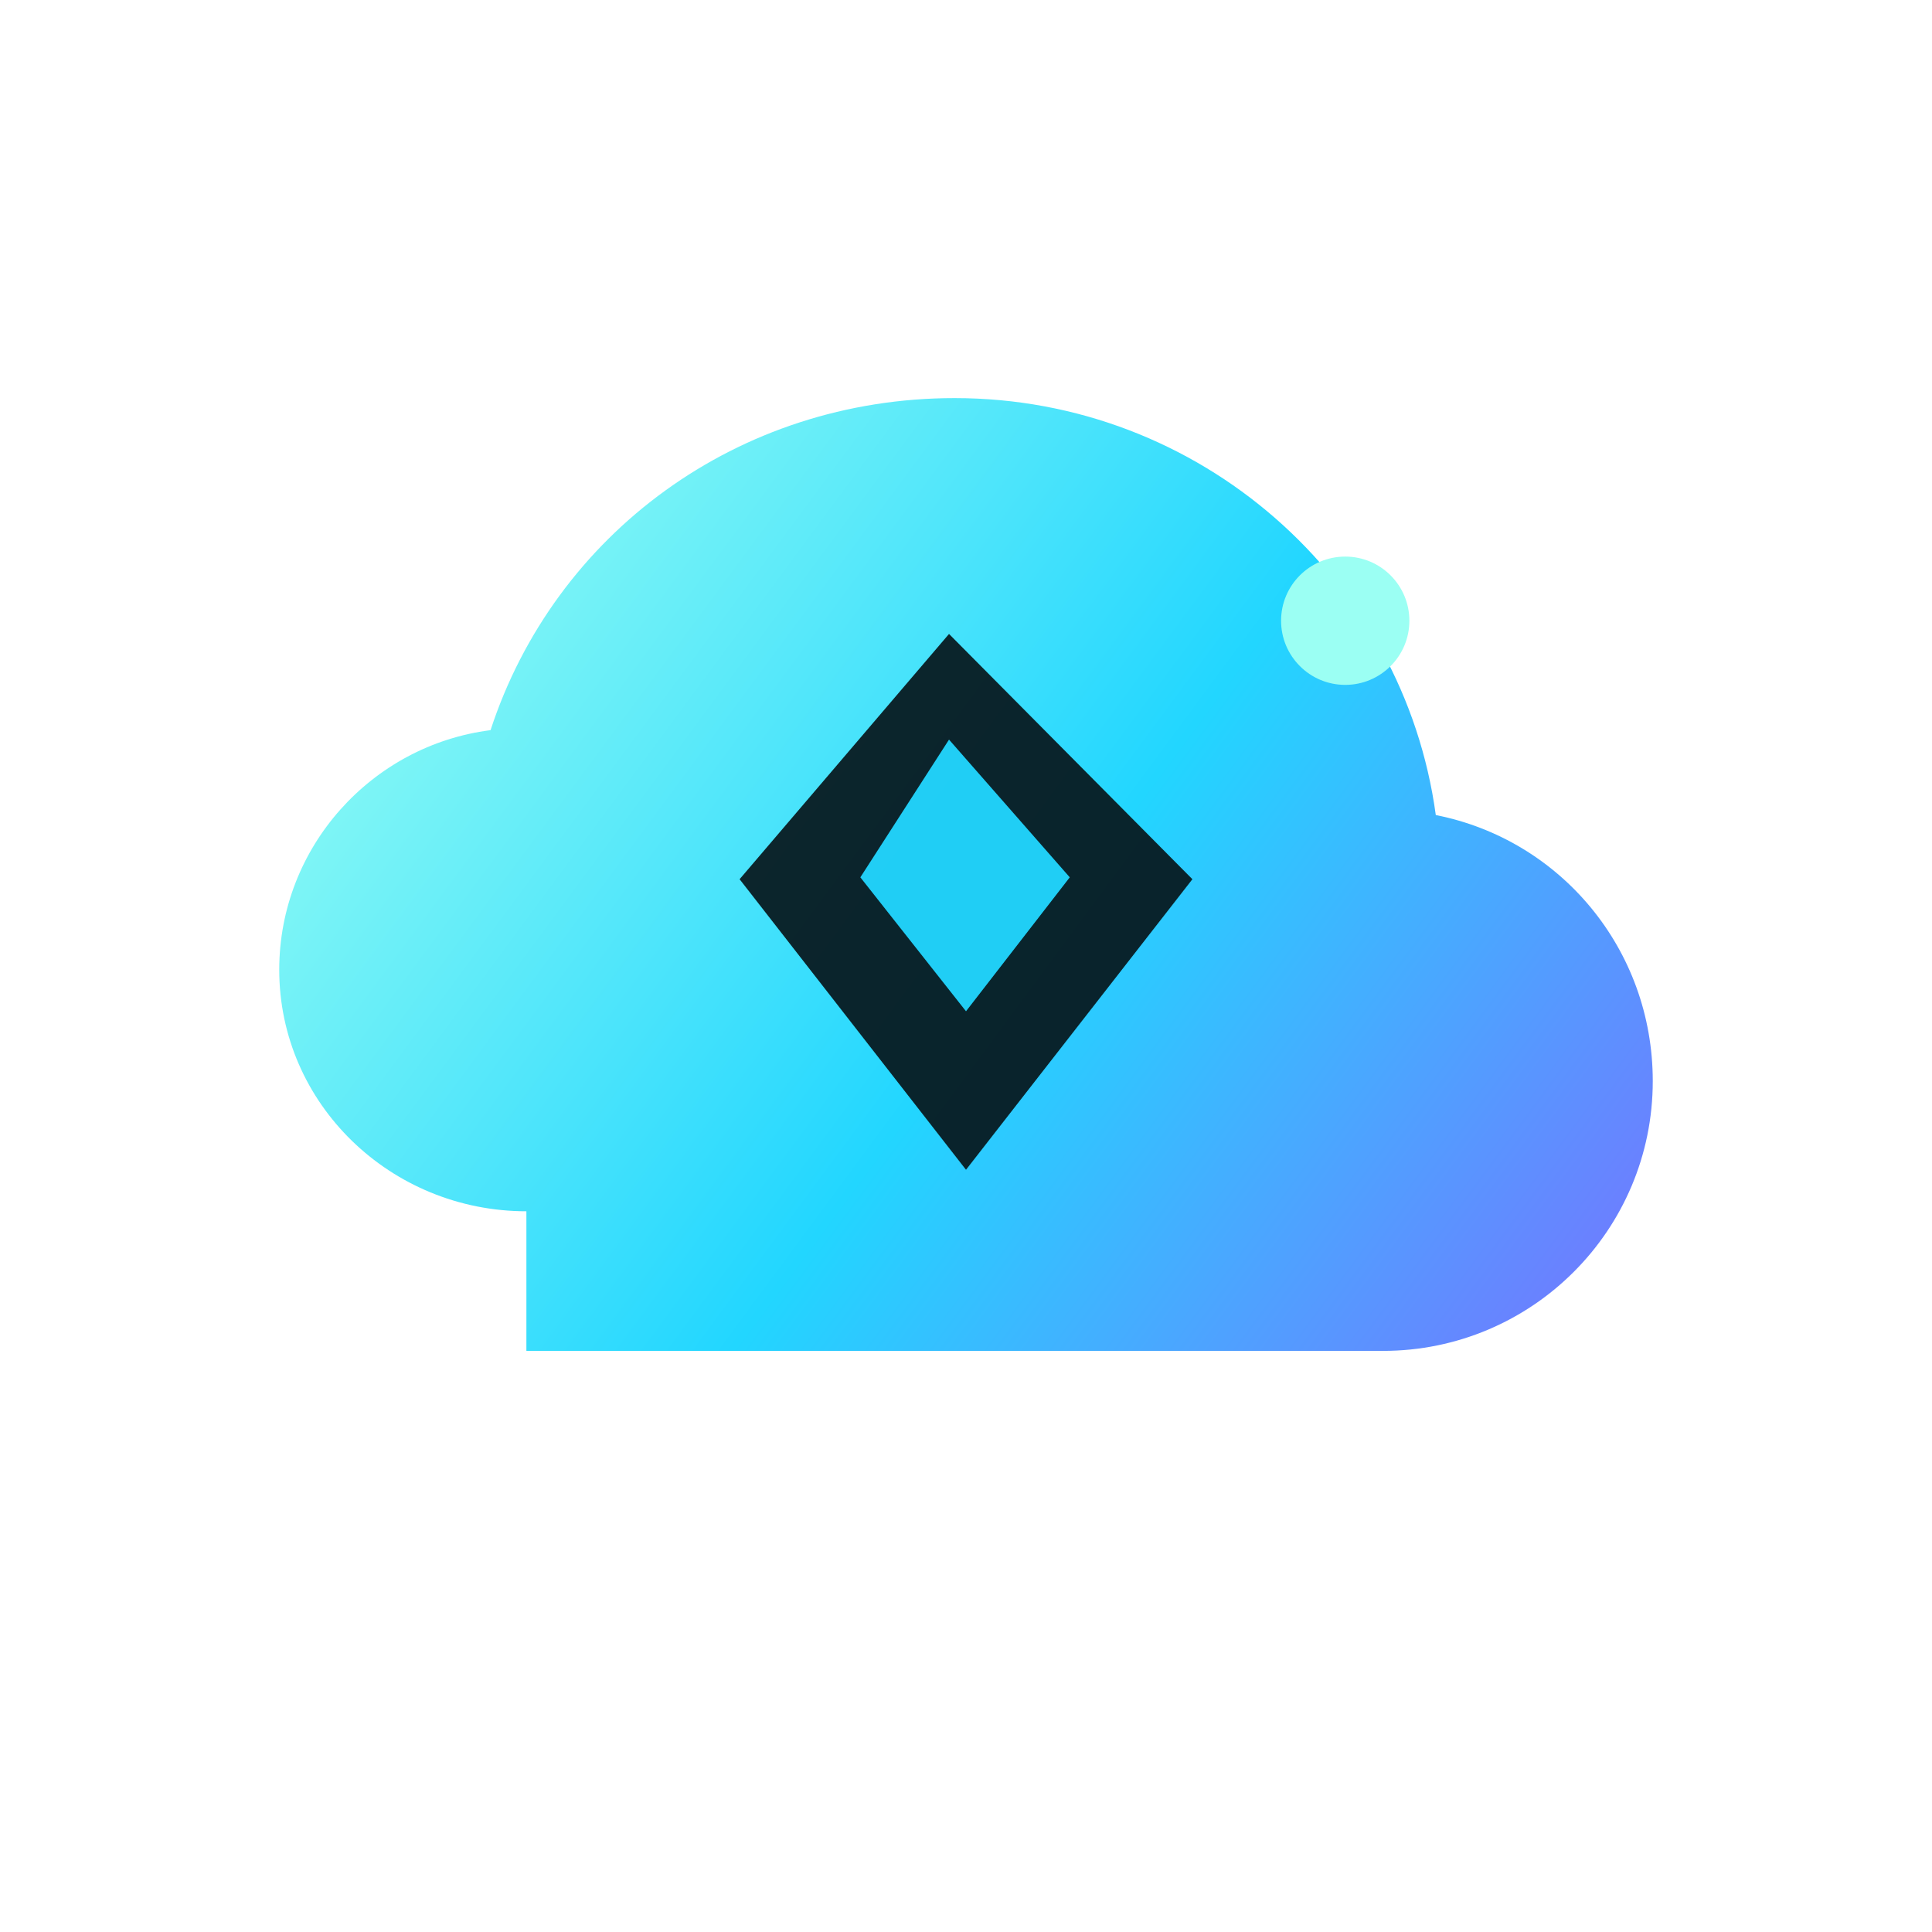
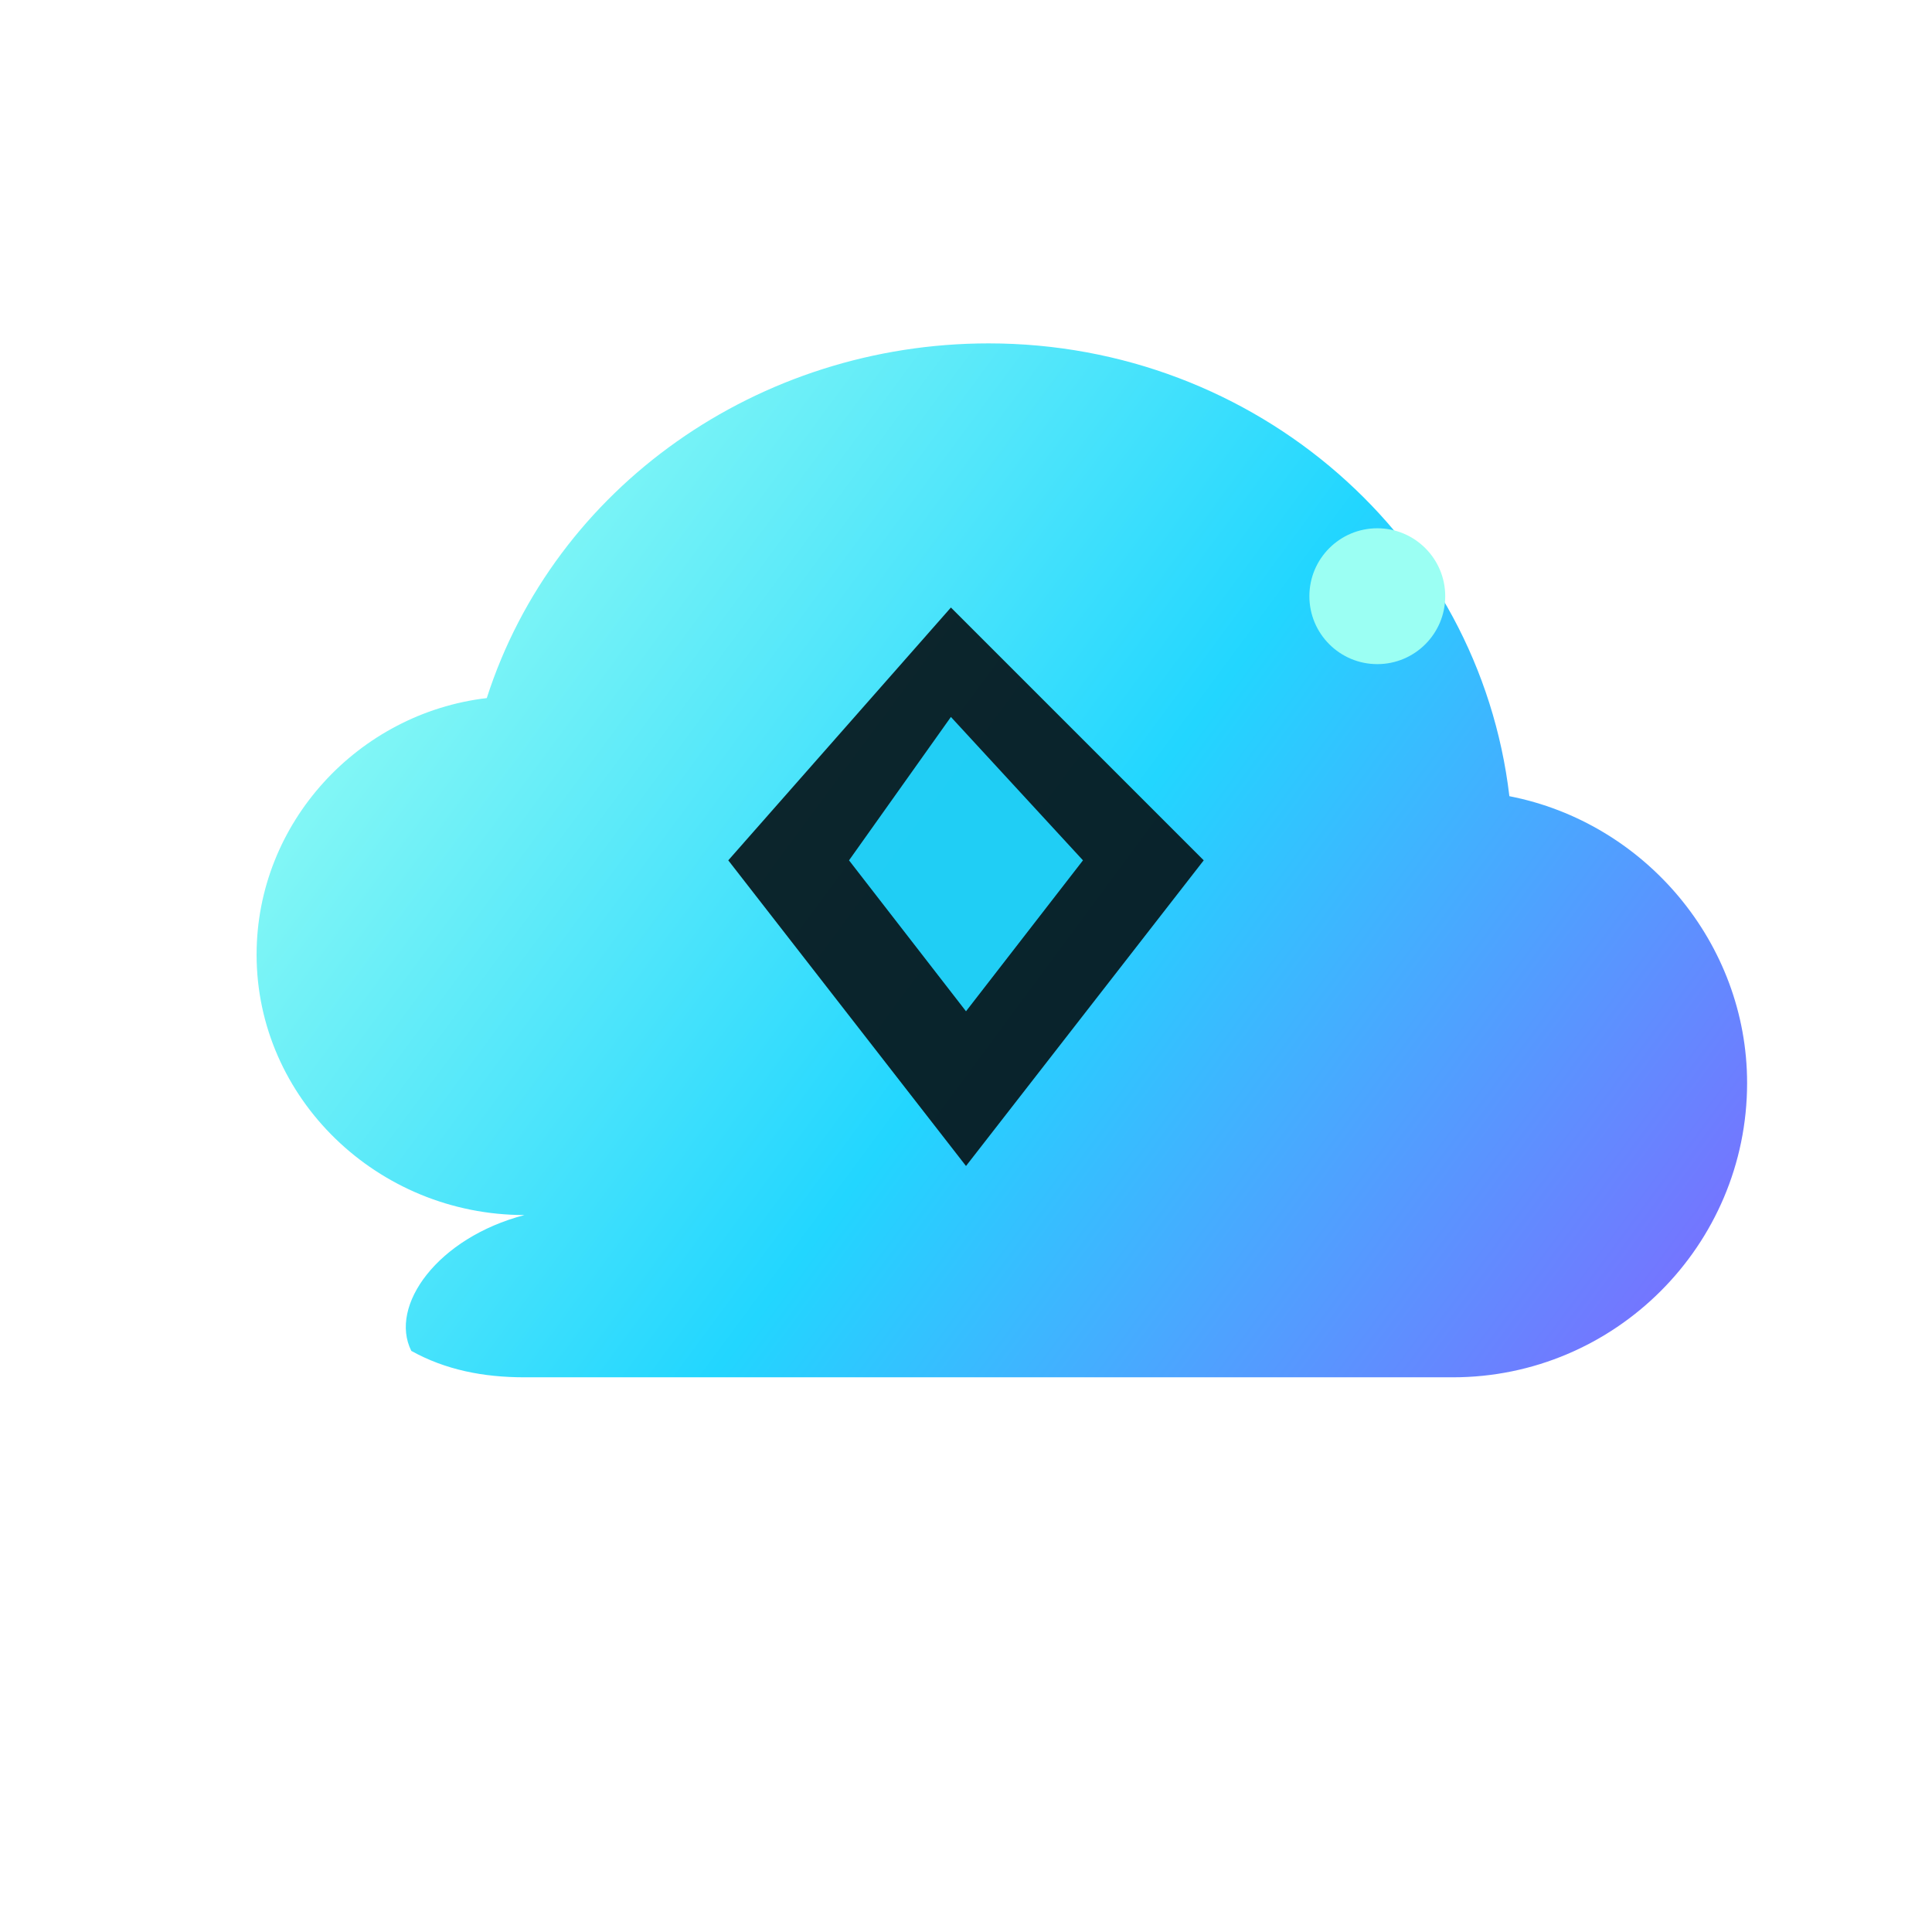
<svg xmlns="http://www.w3.org/2000/svg" width="1024" height="1024" viewBox="0 0 1024 1024" role="img" aria-labelledby="title desc">
  <defs>
    <linearGradient id="mark" x1="174" y1="254" x2="864" y2="764" gradientUnits="userSpaceOnUse">
      <stop offset="0" stop-color="#9BFFF3" />
      <stop offset=".52" stop-color="#22D6FF" />
      <stop offset="1" stop-color="#7B6DFF" />
    </linearGradient>
  </defs>
-   <path d="M279 642c-72 0-131-57-131-128 0-65 49-119 112-127 34-104 131-176 246-176 130 0 238 96 255 221 66 13 115 71 115 141 0 79-64 143-143 143H279Z" fill="url(#mark)" />
-   <path d="M503 336 632 466 512 620 392 466Z" fill="#07151A" opacity=".92" />
-   <path d="M503 392 567 465 512 536 456 465Z" fill="#22D6FF" opacity=".95" />
-   <circle cx="713" cy="329" r="34" fill="#9BFFF3" />
+   <path d="M278 730h492c86 0 156-70 156-156 0-74-54-138-126-152-16-136-134-240-276-240-122 0-230 76-266 188-68 8-122 66-122 136 0 76 64 138 142 138-46 12-72 48-60 72 18 10 38 14 60 14Z" fill="url(#mark)" />
+   <path d="M504 322 638 456 512 618 386 456Z" fill="#07151A" opacity=".92" />
+   <path d="M504 380 574 456 512 536 450 456Z" fill="#22D6FF" opacity=".95" />
+   <circle cx="730" cy="316" r="36" fill="#9BFFF3" />
</svg>
